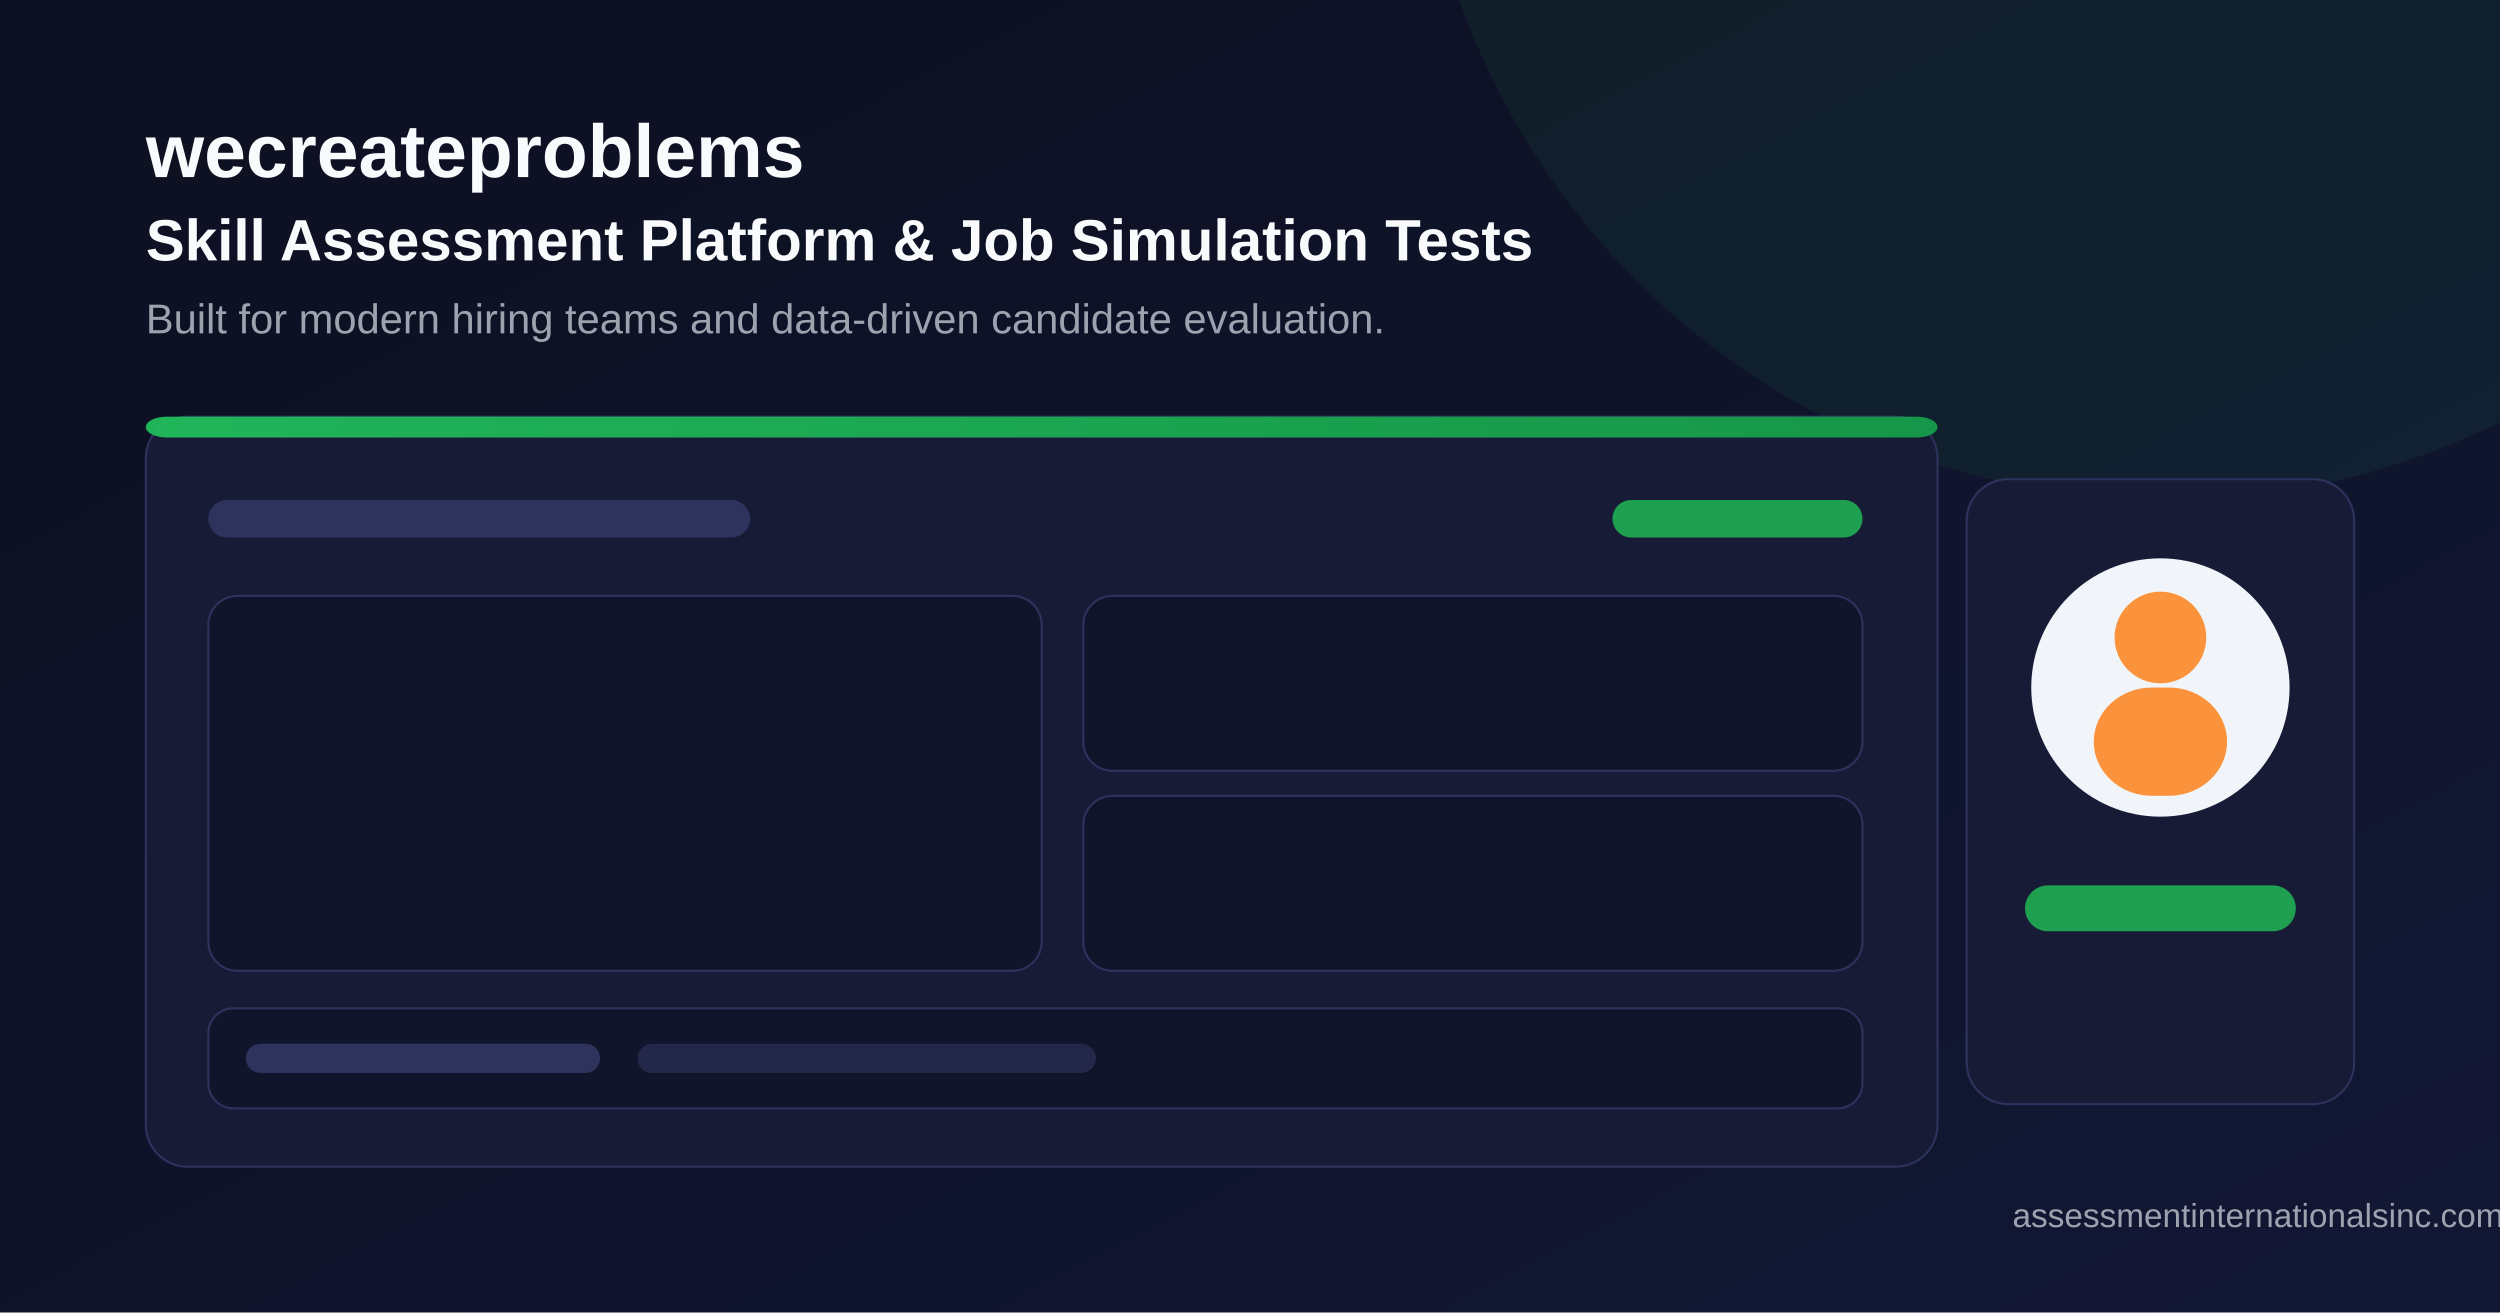
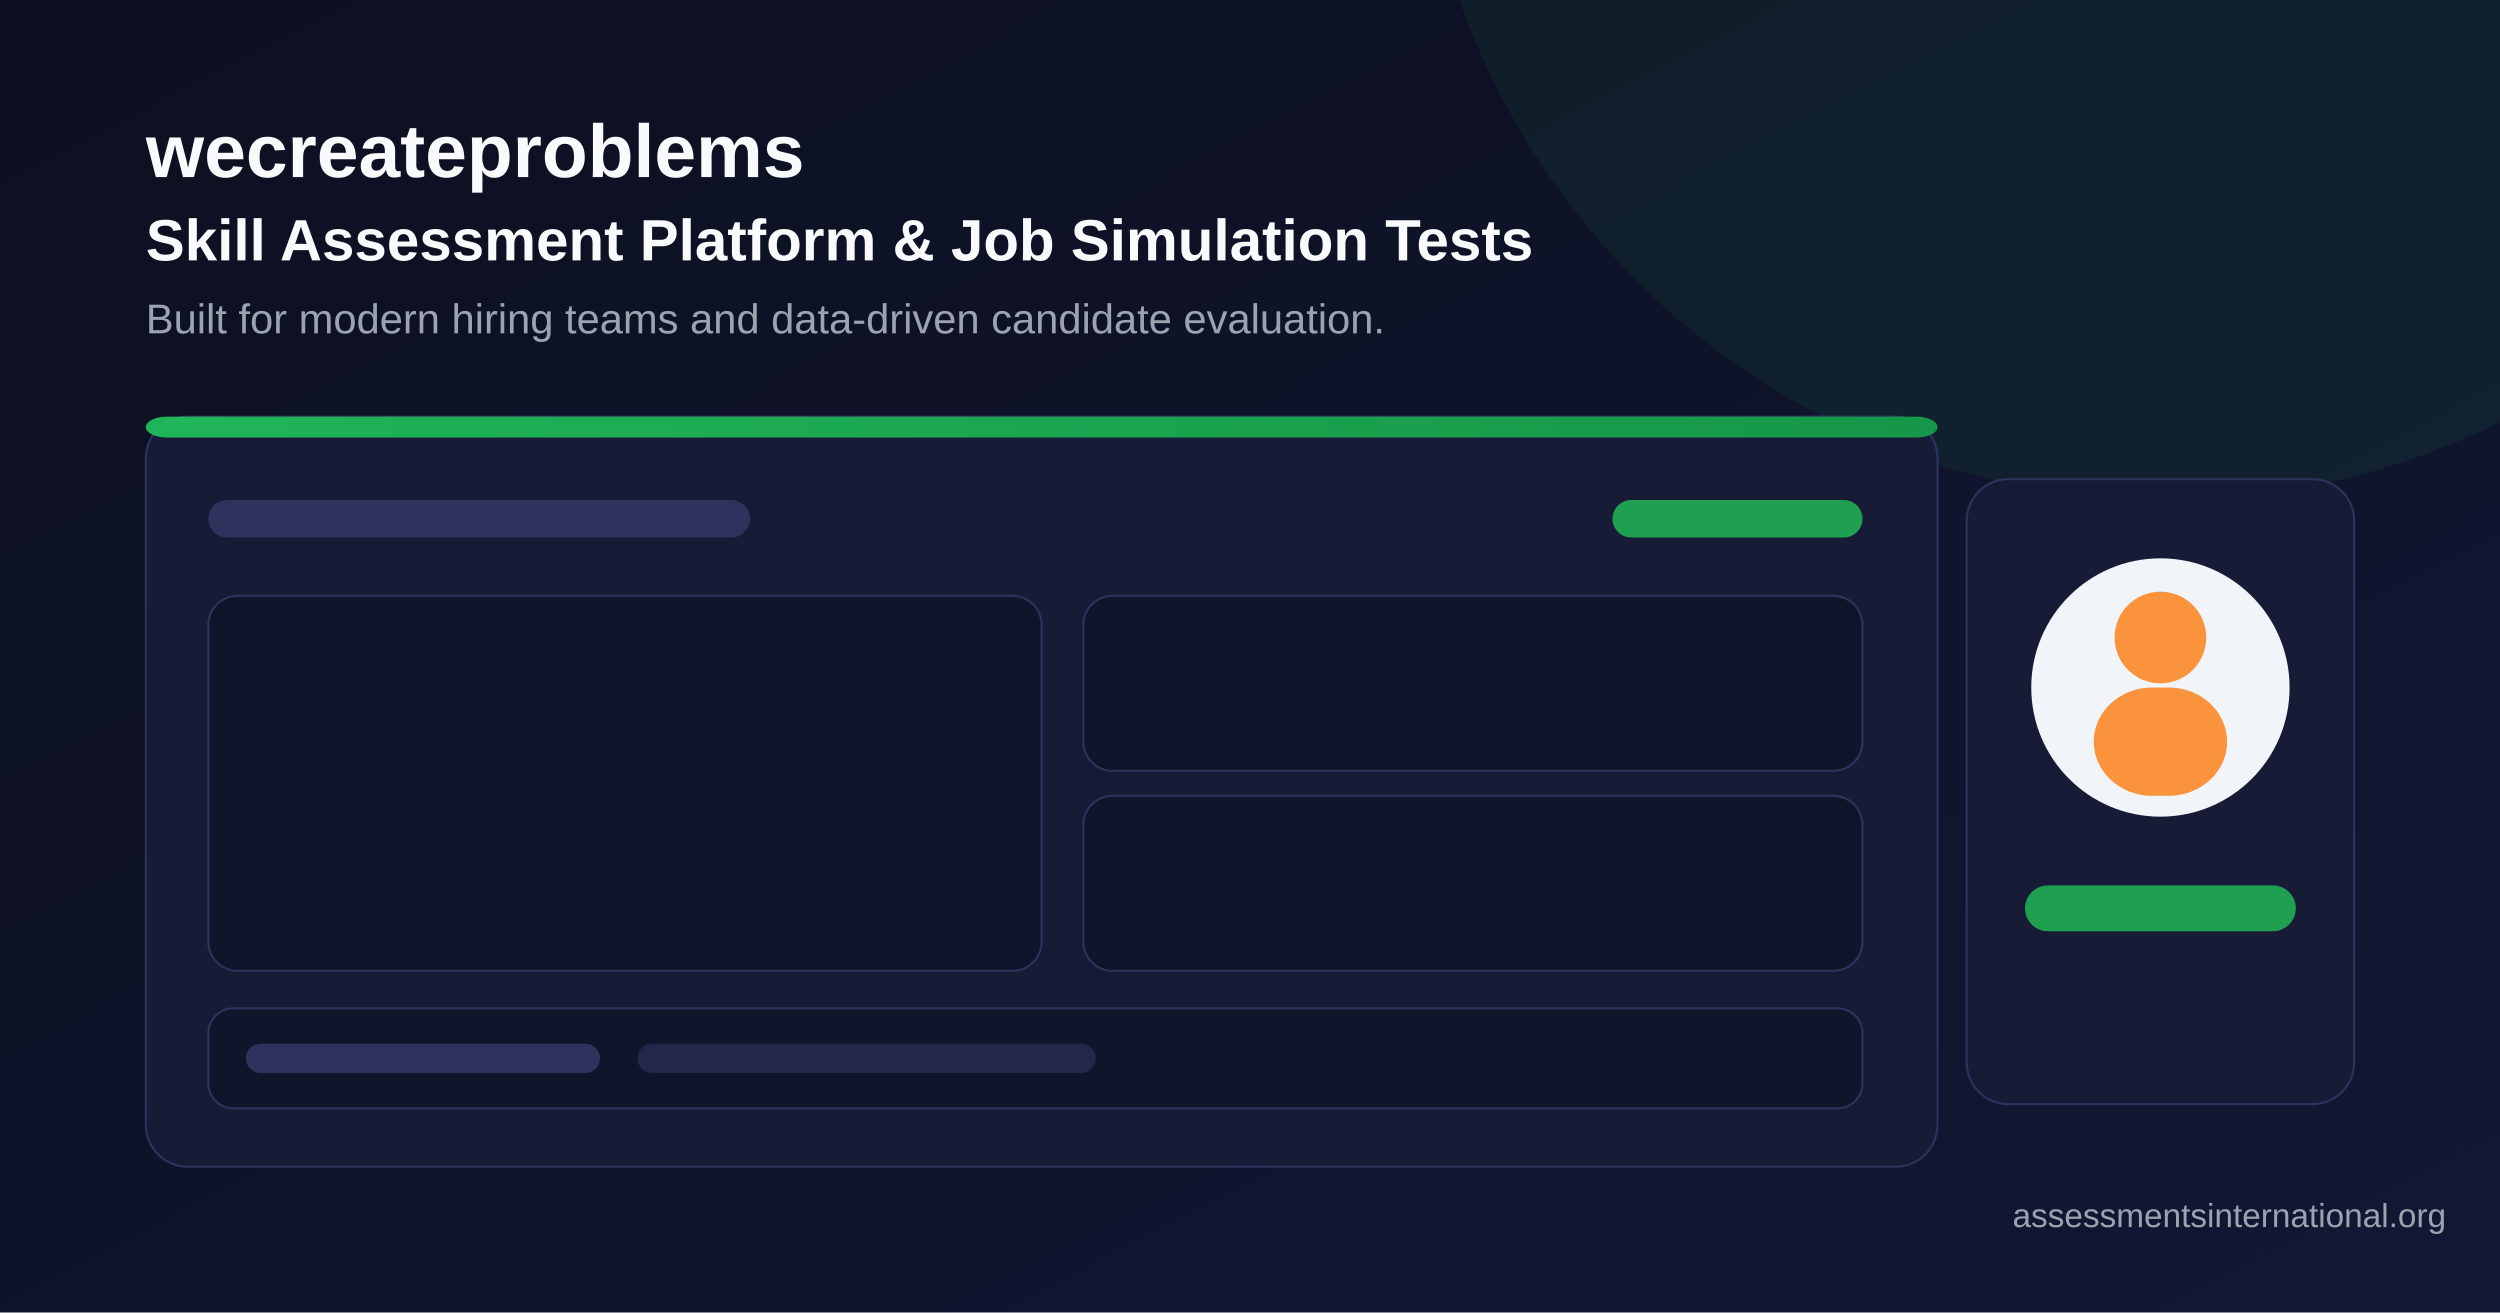
<svg xmlns="http://www.w3.org/2000/svg" width="1200" height="630" viewBox="0 0 1200 630" role="img" aria-label="wecreateproblems dashboard preview">
  <defs>
    <linearGradient id="bg" x1="0" y1="0" x2="1" y2="1">
      <stop offset="0%" stop-color="#0d1020" />
      <stop offset="100%" stop-color="#121735" />
    </linearGradient>
    <linearGradient id="accent" x1="0" y1="0" x2="1" y2="0">
      <stop offset="0%" stop-color="#22c55e" />
      <stop offset="100%" stop-color="#16a34a" />
    </linearGradient>
  </defs>
  <rect width="1200" height="630" fill="url(#bg)" />
  <circle cx="1040" cy="-120" r="360" fill="#22c55e" opacity="0.07" />
  <text x="70" y="85" font-family="DM Sans, Segoe UI, Arial, sans-serif" font-size="36" font-weight="700" fill="#f8fafc">wecreateproblems</text>
  <text x="70" y="125" font-family="DM Sans, Segoe UI, Arial, sans-serif" font-size="28" font-weight="700" fill="#f8fafc">Skill Assessment Platform &amp; Job Simulation Tests</text>
  <text x="70" y="160" font-family="DM Sans, Segoe UI, Arial, sans-serif" font-size="20" fill="#9ca3af">Built for modern hiring teams and data-driven candidate evaluation.</text>
  <rect x="70" y="200" width="860" height="360" rx="20" fill="#171b36" stroke="#2d335c" />
  <rect x="70" y="200" width="860" height="10" rx="10" fill="url(#accent)" opacity="0.9" />
  <rect x="100" y="240" width="260" height="18" rx="9" fill="#2d335c" />
  <rect x="774" y="240" width="120" height="18" rx="9" fill="#1f9f50" />
  <rect x="100" y="286" width="400" height="180" rx="14" fill="#11152b" stroke="#2d335c" />
  <rect x="520" y="286" width="374" height="84" rx="14" fill="#11152b" stroke="#2d335c" />
  <rect x="520" y="382" width="374" height="84" rx="14" fill="#11152b" stroke="#2d335c" />
  <rect x="100" y="484" width="794" height="48" rx="12" fill="#11152b" stroke="#2d335c" />
  <rect x="118" y="501" width="170" height="14" rx="7" fill="#2d335c" />
  <rect x="306" y="501" width="220" height="14" rx="7" fill="#23284a" />
  <rect x="944" y="230" width="186" height="300" rx="20" fill="#171b36" stroke="#2d335c" />
  <circle cx="1037" cy="330" r="62" fill="#f1f5f9" />
  <circle cx="1037" cy="306" r="22" fill="#fb923c" />
  <rect x="1005" y="330" width="64" height="52" rx="28" fill="#fb923c" />
  <rect x="972" y="425" width="130" height="22" rx="11" fill="#1f9f50" />
-   <text x="966" y="589" font-family="DM Sans, Segoe UI, Arial, sans-serif" font-size="16" fill="#9ca3af">assessmentinternationalsinc.com</text>
+   <text x="966" y="589" font-family="DM Sans, Segoe UI, Arial, sans-serif" font-size="16" fill="#9ca3af">assessmentsinternational.org</text>
</svg>
